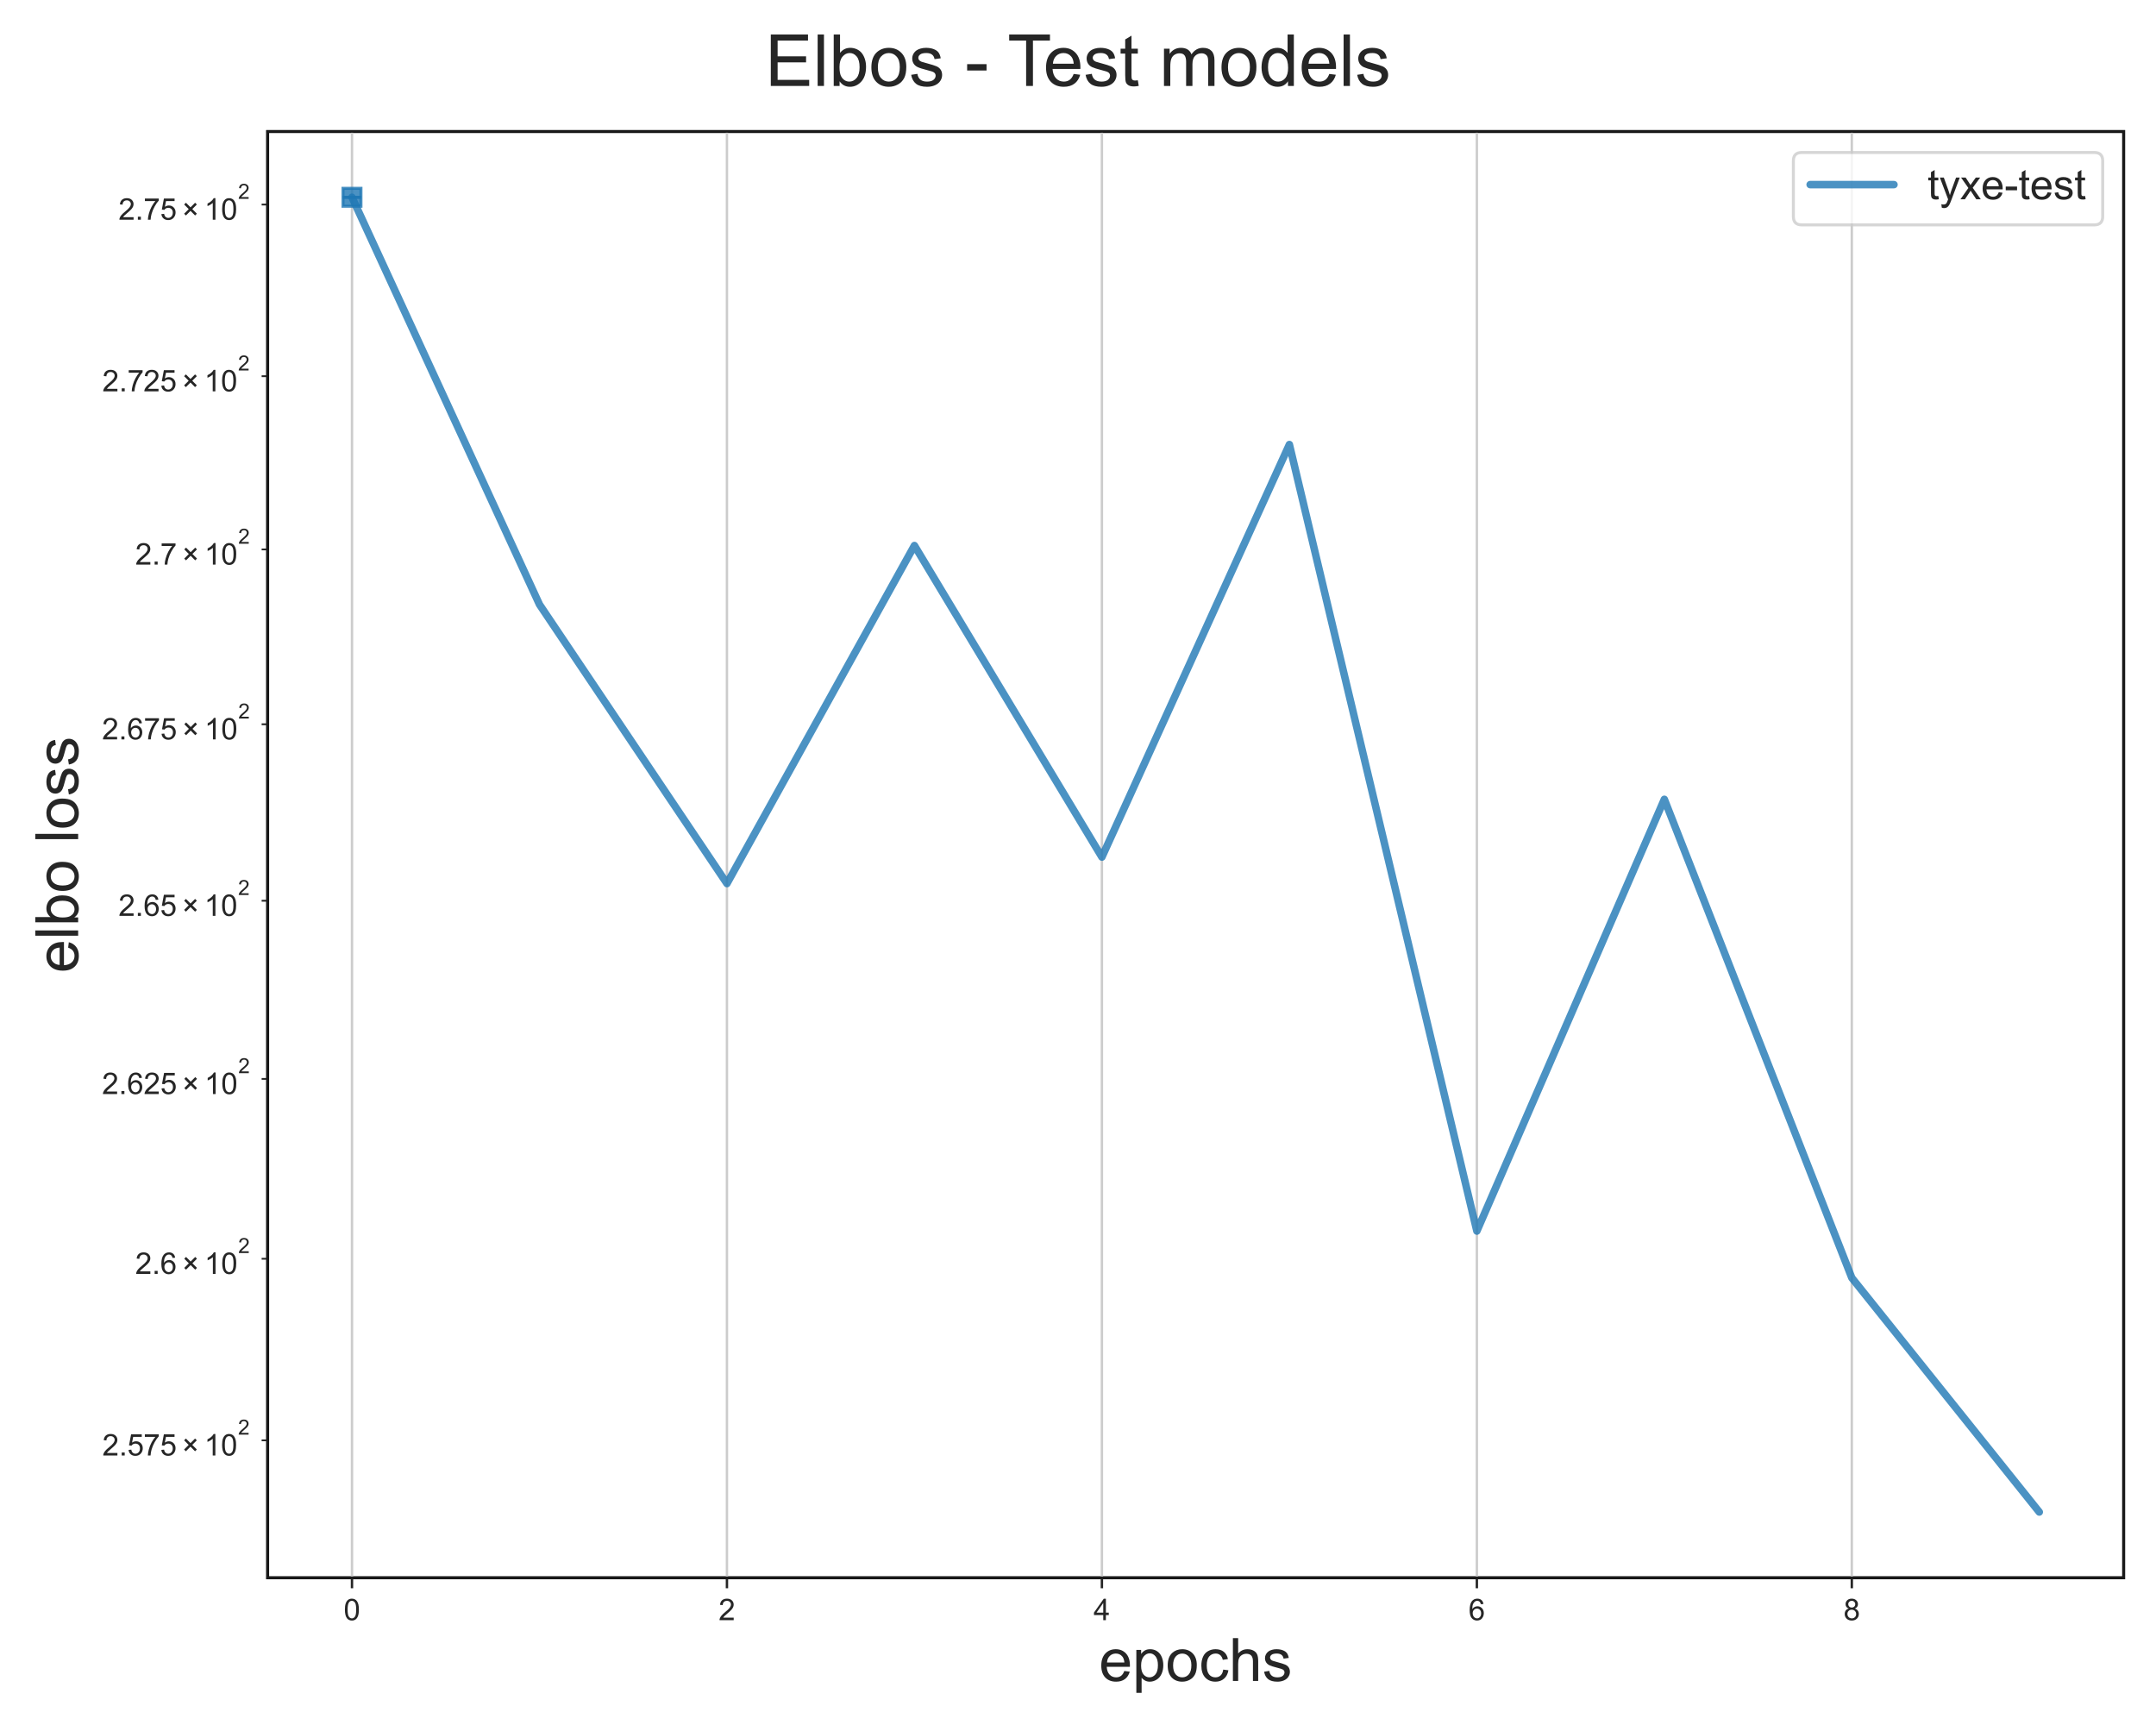
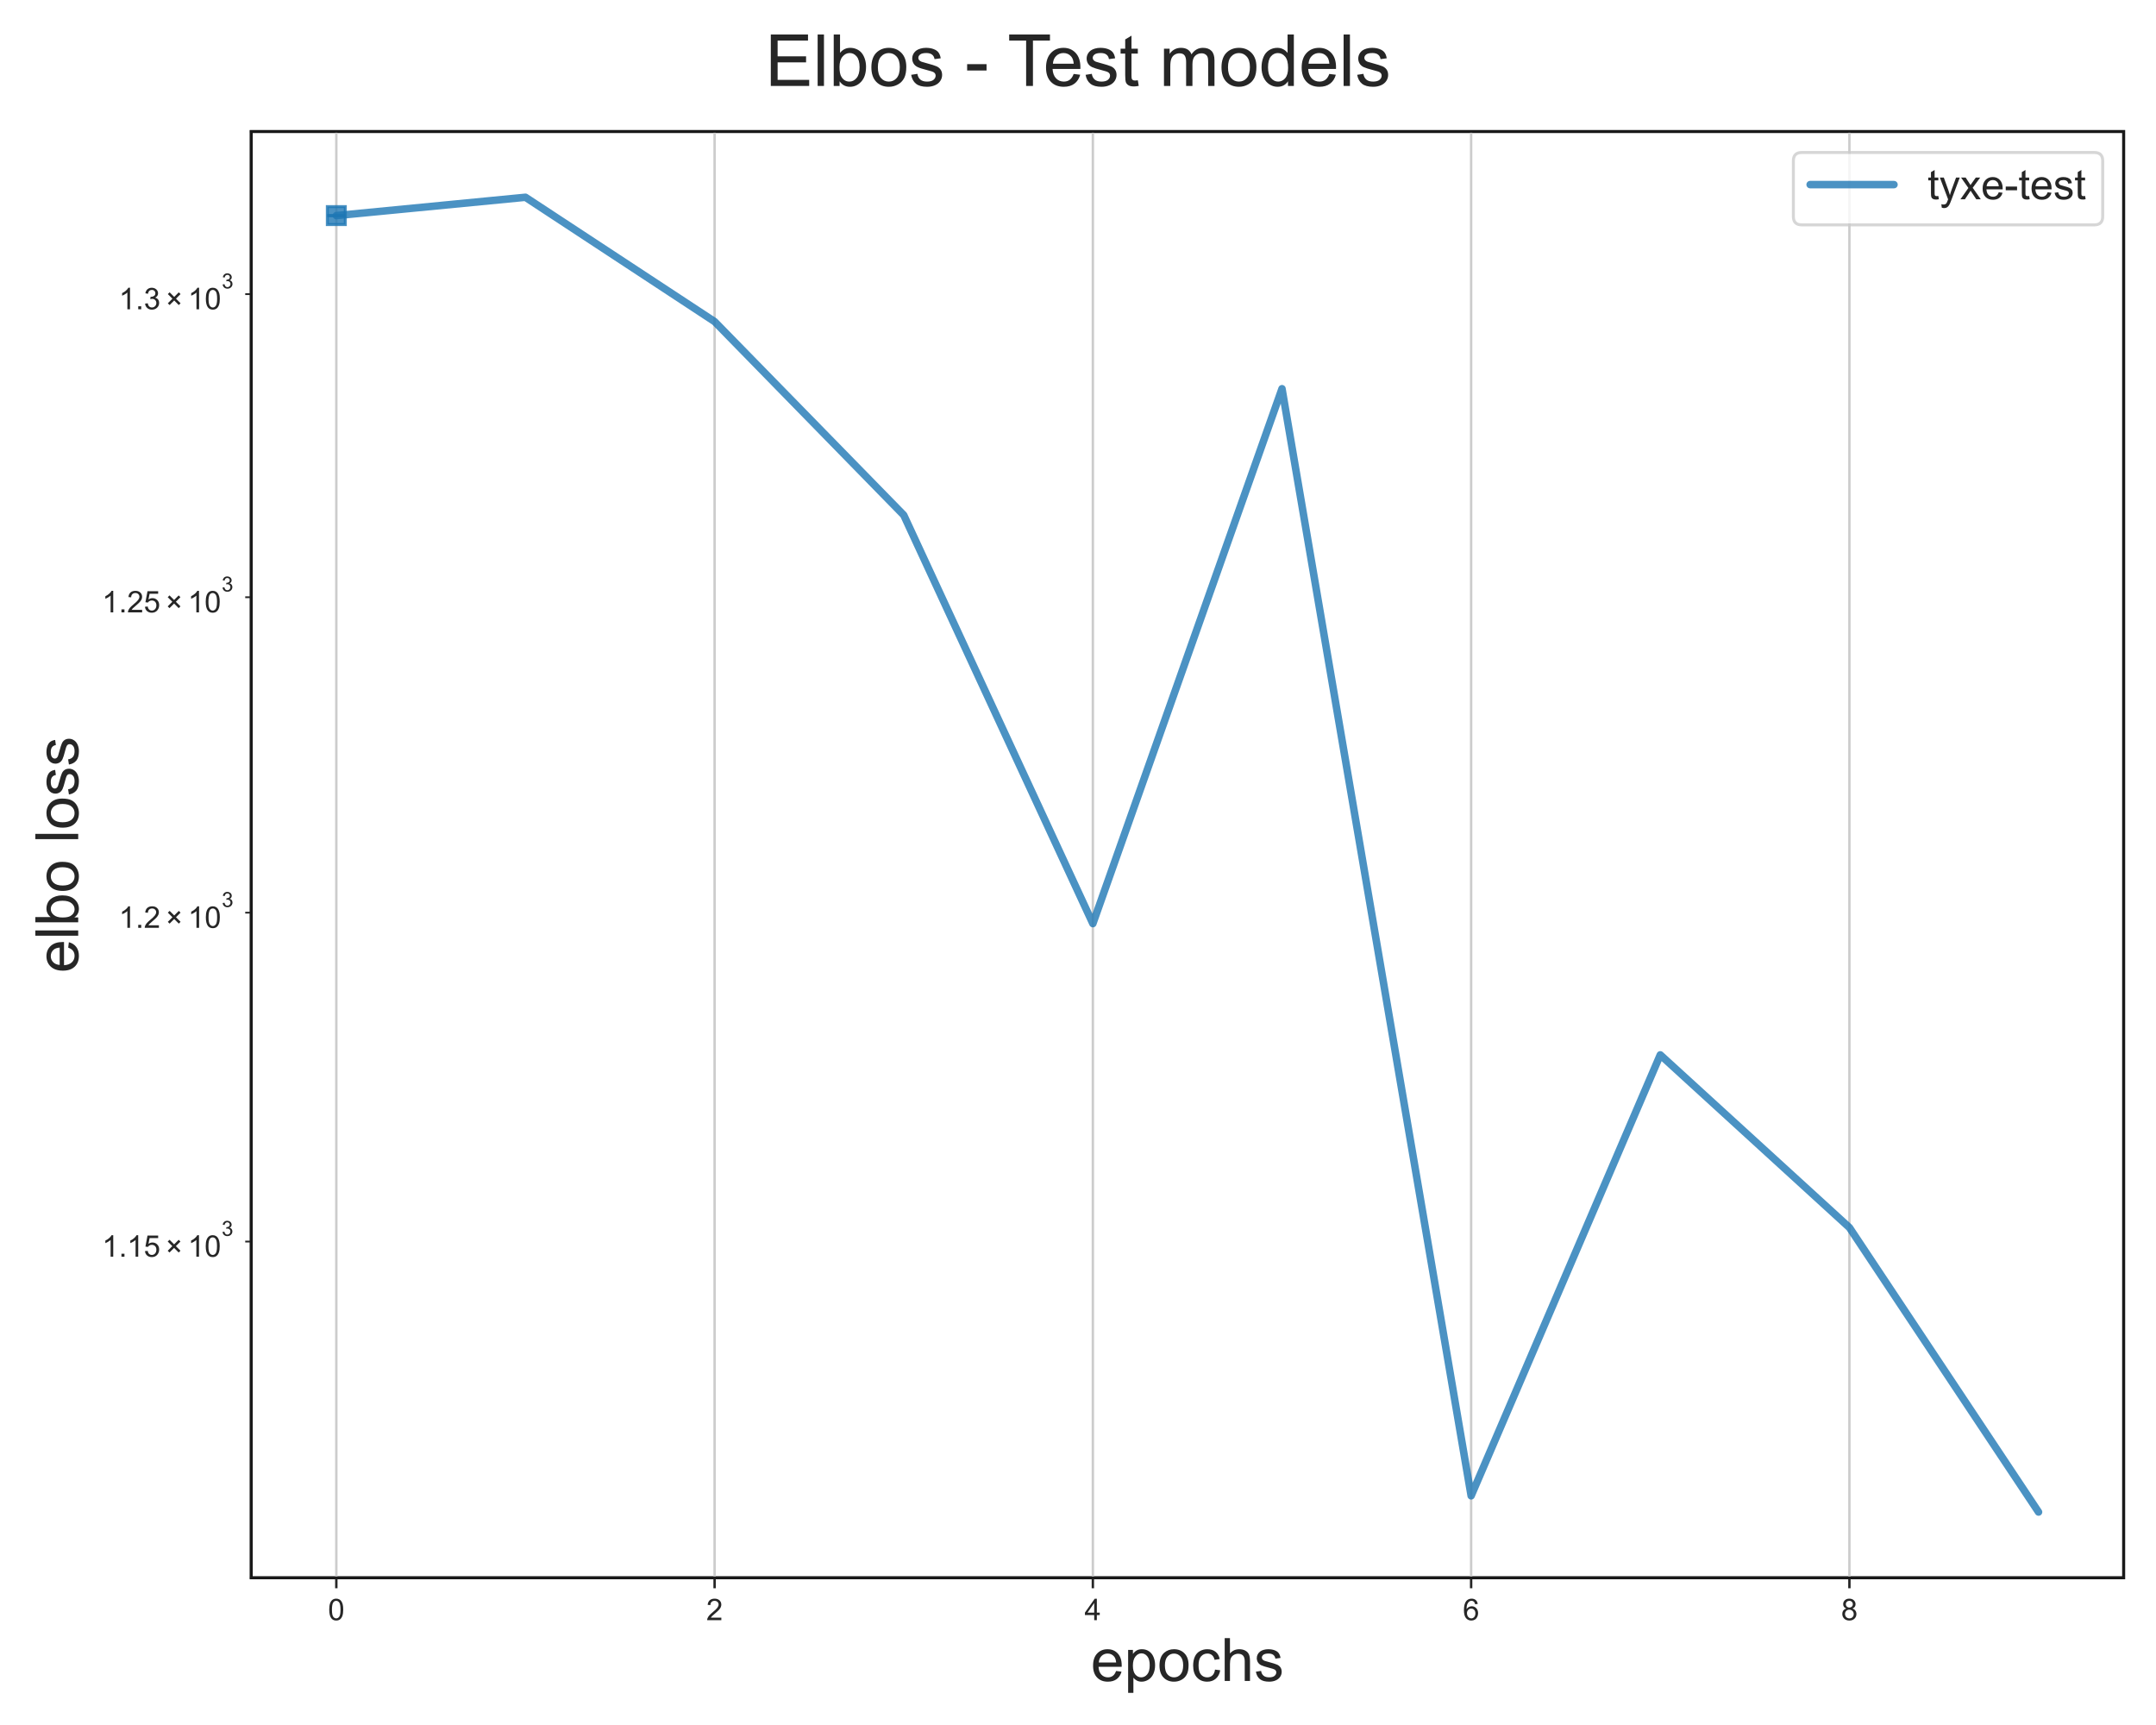
<svg xmlns="http://www.w3.org/2000/svg" xmlns:xlink="http://www.w3.org/1999/xlink" width="720pt" height="576pt" viewBox="0 0 720 576" version="1.1">
  <defs>
    <style type="text/css">*{stroke-linejoin: round; stroke-linecap: butt}</style>
  </defs>
  <g id="figure_1">
    <g id="patch_1">
      <path d="M 0 576  L 720 576  L 720 0  L 0 0  z " style="fill: #ffffff" />
    </g>
    <g id="axes_1">
      <g id="patch_2">
-         <path d="M 89.374 526.84  L 709.2 526.84  L 709.2 43.92  L 89.374 43.92  z " style="fill: #ffffff; stroke: #000000; stroke-linejoin: miter" />
+         <path d="M 83.891 526.84  L 709.2 526.84  L 709.2 43.92  L 83.891 43.92  z " style="fill: #ffffff; stroke: #000000; stroke-linejoin: miter" />
      </g>
      <g id="matplotlib.axis_1">
        <g id="xtick_1">
          <g id="line2d_1">
-             <path d="M 117.548 526.84  L 117.548 43.92  " clip-path="url(#pff522f93d0)" style="fill: none; stroke: #cccccc; stroke-width: 0.8; stroke-linecap: round" />
+             <path d="M 112.315 526.84  L 112.315 43.92  " clip-path="url(#pc8fa80cc5d)" style="fill: none; stroke: #cccccc; stroke-width: 0.8; stroke-linecap: round" />
          </g>
          <g id="line2d_2">
            <defs>
-               <path id="m9ca52f2a12" d="M 0 0  L 0 3.5  " style="stroke: #262626; stroke-width: 0.8" />
-             </defs>
-             <g>
-               <use xlink:href="#m9ca52f2a12" x="117.548" y="526.84" style="fill: #262626; stroke: #262626; stroke-width: 0.8" />
+               <path id="mae79336287" d="M 0 0  L 0 3.5  " style="stroke: #262626; stroke-width: 0.8" />
+             </defs>
+             <g>
+               <use xlink:href="#mae79336287" x="112.315" y="526.84" style="fill: #262626; stroke: #262626; stroke-width: 0.8" />
            </g>
          </g>
          <g id="text_1">
-             <g style="fill: #262626" transform="translate(114.7675 540.9978)scale(0.1 -0.1)">
+             <g style="fill: #262626" transform="translate(109.5341 540.9978)scale(0.1 -0.1)">
              <defs>
                <path id="ArialMT-30" d="M 266 2259  Q 266 3072 433 3567  Q 600 4063 929 4331  Q 1259 4600 1759 4600  Q 2128 4600 2406 4451  Q 2684 4303 2865 4023  Q 3047 3744 3150 3342  Q 3253 2941 3253 2259  Q 3253 1453 3087 958  Q 2922 463 2592 192  Q 2263 -78 1759 -78  Q 1097 -78 719 397  Q 266 969 266 2259  z M 844 2259  Q 844 1131 1108 757  Q 1372 384 1759 384  Q 2147 384 2411 759  Q 2675 1134 2675 2259  Q 2675 3391 2411 3762  Q 2147 4134 1753 4134  Q 1366 4134 1134 3806  Q 844 3388 844 2259  z " transform="scale(0.015625)" />
              </defs>
              <use xlink:href="#ArialMT-30" />
            </g>
          </g>
        </g>
        <g id="xtick_2">
          <g id="line2d_3">
-             <path d="M 242.765 526.84  L 242.765 43.92  " clip-path="url(#pff522f93d0)" style="fill: none; stroke: #cccccc; stroke-width: 0.8; stroke-linecap: round" />
+             <path d="M 238.639 526.84  L 238.639 43.92  " clip-path="url(#pc8fa80cc5d)" style="fill: none; stroke: #cccccc; stroke-width: 0.8; stroke-linecap: round" />
          </g>
          <g id="line2d_4">
            <g>
-               <use xlink:href="#m9ca52f2a12" x="242.765" y="526.84" style="fill: #262626; stroke: #262626; stroke-width: 0.8" />
+               <use xlink:href="#mae79336287" x="238.639" y="526.84" style="fill: #262626; stroke: #262626; stroke-width: 0.8" />
            </g>
          </g>
          <g id="text_2">
-             <g style="fill: #262626" transform="translate(239.9849 540.9978)scale(0.1 -0.1)">
+             <g style="fill: #262626" transform="translate(235.859 540.9978)scale(0.1 -0.1)">
              <defs>
                <path id="ArialMT-32" d="M 3222 541  L 3222 0  L 194 0  Q 188 203 259 391  Q 375 700 629 1000  Q 884 1300 1366 1694  Q 2113 2306 2375 2664  Q 2638 3022 2638 3341  Q 2638 3675 2398 3904  Q 2159 4134 1775 4134  Q 1369 4134 1125 3890  Q 881 3647 878 3216  L 300 3275  Q 359 3922 746 4261  Q 1134 4600 1788 4600  Q 2447 4600 2831 4234  Q 3216 3869 3216 3328  Q 3216 3053 3103 2787  Q 2991 2522 2730 2228  Q 2469 1934 1863 1422  Q 1356 997 1212 845  Q 1069 694 975 541  L 3222 541  z " transform="scale(0.015625)" />
              </defs>
              <use xlink:href="#ArialMT-32" />
            </g>
          </g>
        </g>
        <g id="xtick_3">
          <g id="line2d_5">
-             <path d="M 367.983 526.84  L 367.983 43.92  " clip-path="url(#pff522f93d0)" style="fill: none; stroke: #cccccc; stroke-width: 0.8; stroke-linecap: round" />
+             <path d="M 364.964 526.84  L 364.964 43.92  " clip-path="url(#pc8fa80cc5d)" style="fill: none; stroke: #cccccc; stroke-width: 0.8; stroke-linecap: round" />
          </g>
          <g id="line2d_6">
            <g>
-               <use xlink:href="#m9ca52f2a12" x="367.983" y="526.84" style="fill: #262626; stroke: #262626; stroke-width: 0.8" />
+               <use xlink:href="#mae79336287" x="364.964" y="526.84" style="fill: #262626; stroke: #262626; stroke-width: 0.8" />
            </g>
          </g>
          <g id="text_3">
-             <g style="fill: #262626" transform="translate(365.2022 540.9978)scale(0.1 -0.1)">
+             <g style="fill: #262626" transform="translate(362.184 540.9978)scale(0.1 -0.1)">
              <defs>
                <path id="ArialMT-34" d="M 2069 0  L 2069 1097  L 81 1097  L 81 1613  L 2172 4581  L 2631 4581  L 2631 1613  L 3250 1613  L 3250 1097  L 2631 1097  L 2631 0  L 2069 0  z M 2069 1613  L 2069 3678  L 634 1613  L 2069 1613  z " transform="scale(0.015625)" />
              </defs>
              <use xlink:href="#ArialMT-34" />
            </g>
          </g>
        </g>
        <g id="xtick_4">
          <g id="line2d_7">
-             <path d="M 493.2 526.84  L 493.2 43.92  " clip-path="url(#pff522f93d0)" style="fill: none; stroke: #cccccc; stroke-width: 0.8; stroke-linecap: round" />
+             <path d="M 491.289 526.84  L 491.289 43.92  " clip-path="url(#pc8fa80cc5d)" style="fill: none; stroke: #cccccc; stroke-width: 0.8; stroke-linecap: round" />
          </g>
          <g id="line2d_8">
            <g>
-               <use xlink:href="#m9ca52f2a12" x="493.2" y="526.84" style="fill: #262626; stroke: #262626; stroke-width: 0.8" />
+               <use xlink:href="#mae79336287" x="491.289" y="526.84" style="fill: #262626; stroke: #262626; stroke-width: 0.8" />
            </g>
          </g>
          <g id="text_4">
-             <g style="fill: #262626" transform="translate(490.4196 540.9978)scale(0.1 -0.1)">
+             <g style="fill: #262626" transform="translate(488.509 540.9978)scale(0.1 -0.1)">
              <defs>
                <path id="ArialMT-36" d="M 3184 3459  L 2625 3416  Q 2550 3747 2413 3897  Q 2184 4138 1850 4138  Q 1581 4138 1378 3988  Q 1113 3794 959 3422  Q 806 3050 800 2363  Q 1003 2672 1297 2822  Q 1591 2972 1913 2972  Q 2475 2972 2870 2558  Q 3266 2144 3266 1488  Q 3266 1056 3080 686  Q 2894 316 2569 119  Q 2244 -78 1831 -78  Q 1128 -78 684 439  Q 241 956 241 2144  Q 241 3472 731 4075  Q 1159 4600 1884 4600  Q 2425 4600 2770 4297  Q 3116 3994 3184 3459  z M 888 1484  Q 888 1194 1011 928  Q 1134 663 1356 523  Q 1578 384 1822 384  Q 2178 384 2434 671  Q 2691 959 2691 1453  Q 2691 1928 2437 2201  Q 2184 2475 1800 2475  Q 1419 2475 1153 2201  Q 888 1928 888 1484  z " transform="scale(0.015625)" />
              </defs>
              <use xlink:href="#ArialMT-36" />
            </g>
          </g>
        </g>
        <g id="xtick_5">
          <g id="line2d_9">
-             <path d="M 618.417 526.84  L 618.417 43.92  " clip-path="url(#pff522f93d0)" style="fill: none; stroke: #cccccc; stroke-width: 0.8; stroke-linecap: round" />
+             <path d="M 617.614 526.84  L 617.614 43.92  " clip-path="url(#pc8fa80cc5d)" style="fill: none; stroke: #cccccc; stroke-width: 0.8; stroke-linecap: round" />
          </g>
          <g id="line2d_10">
            <g>
-               <use xlink:href="#m9ca52f2a12" x="618.417" y="526.84" style="fill: #262626; stroke: #262626; stroke-width: 0.8" />
+               <use xlink:href="#mae79336287" x="617.614" y="526.84" style="fill: #262626; stroke: #262626; stroke-width: 0.8" />
            </g>
          </g>
          <g id="text_5">
-             <g style="fill: #262626" transform="translate(615.6369 540.9978)scale(0.1 -0.1)">
+             <g style="fill: #262626" transform="translate(614.8339 540.9978)scale(0.1 -0.1)">
              <defs>
                <path id="ArialMT-38" d="M 1131 2484  Q 781 2613 612 2850  Q 444 3088 444 3419  Q 444 3919 803 4259  Q 1163 4600 1759 4600  Q 2359 4600 2725 4251  Q 3091 3903 3091 3403  Q 3091 3084 2923 2848  Q 2756 2613 2416 2484  Q 2838 2347 3058 2040  Q 3278 1734 3278 1309  Q 3278 722 2862 322  Q 2447 -78 1769 -78  Q 1091 -78 675 323  Q 259 725 259 1325  Q 259 1772 486 2073  Q 713 2375 1131 2484  z M 1019 3438  Q 1019 3113 1228 2906  Q 1438 2700 1772 2700  Q 2097 2700 2305 2904  Q 2513 3109 2513 3406  Q 2513 3716 2298 3927  Q 2084 4138 1766 4138  Q 1444 4138 1231 3931  Q 1019 3725 1019 3438  z M 838 1322  Q 838 1081 952 856  Q 1066 631 1291 507  Q 1516 384 1775 384  Q 2178 384 2440 643  Q 2703 903 2703 1303  Q 2703 1709 2433 1975  Q 2163 2241 1756 2241  Q 1359 2241 1098 1978  Q 838 1716 838 1322  z " transform="scale(0.015625)" />
              </defs>
              <use xlink:href="#ArialMT-38" />
            </g>
          </g>
        </g>
        <g id="text_6">
-           <g style="fill: #262626" transform="translate(367.0433 561.3009)scale(0.2 -0.2)">
+           <g style="fill: #262626" transform="translate(364.302 561.3009)scale(0.2 -0.2)">
            <defs>
              <path id="ArialMT-65" d="M 2694 1069  L 3275 997  Q 3138 488 2766 206  Q 2394 -75 1816 -75  Q 1088 -75 661 373  Q 234 822 234 1631  Q 234 2469 665 2931  Q 1097 3394 1784 3394  Q 2450 3394 2872 2941  Q 3294 2488 3294 1666  Q 3294 1616 3291 1516  L 816 1516  Q 847 969 1125 678  Q 1403 388 1819 388  Q 2128 388 2347 550  Q 2566 713 2694 1069  z M 847 1978  L 2700 1978  Q 2663 2397 2488 2606  Q 2219 2931 1791 2931  Q 1403 2931 1139 2672  Q 875 2413 847 1978  z " transform="scale(0.015625)" />
              <path id="ArialMT-70" d="M 422 -1272  L 422 3319  L 934 3319  L 934 2888  Q 1116 3141 1344 3267  Q 1572 3394 1897 3394  Q 2322 3394 2647 3175  Q 2972 2956 3137 2557  Q 3303 2159 3303 1684  Q 3303 1175 3120 767  Q 2938 359 2589 142  Q 2241 -75 1856 -75  Q 1575 -75 1351 44  Q 1128 163 984 344  L 984 -1272  L 422 -1272  z M 931 1641  Q 931 1000 1190 694  Q 1450 388 1819 388  Q 2194 388 2461 705  Q 2728 1022 2728 1688  Q 2728 2322 2467 2637  Q 2206 2953 1844 2953  Q 1484 2953 1207 2617  Q 931 2281 931 1641  z " transform="scale(0.015625)" />
              <path id="ArialMT-6f" d="M 213 1659  Q 213 2581 725 3025  Q 1153 3394 1769 3394  Q 2453 3394 2887 2945  Q 3322 2497 3322 1706  Q 3322 1066 3130 698  Q 2938 331 2570 128  Q 2203 -75 1769 -75  Q 1072 -75 642 372  Q 213 819 213 1659  z M 791 1659  Q 791 1022 1069 705  Q 1347 388 1769 388  Q 2188 388 2466 706  Q 2744 1025 2744 1678  Q 2744 2294 2464 2611  Q 2184 2928 1769 2928  Q 1347 2928 1069 2612  Q 791 2297 791 1659  z " transform="scale(0.015625)" />
              <path id="ArialMT-63" d="M 2588 1216  L 3141 1144  Q 3050 572 2676 248  Q 2303 -75 1759 -75  Q 1078 -75 664 370  Q 250 816 250 1647  Q 250 2184 428 2587  Q 606 2991 970 3192  Q 1334 3394 1763 3394  Q 2303 3394 2647 3120  Q 2991 2847 3088 2344  L 2541 2259  Q 2463 2594 2264 2762  Q 2066 2931 1784 2931  Q 1359 2931 1093 2626  Q 828 2322 828 1663  Q 828 994 1084 691  Q 1341 388 1753 388  Q 2084 388 2306 591  Q 2528 794 2588 1216  z " transform="scale(0.015625)" />
              <path id="ArialMT-68" d="M 422 0  L 422 4581  L 984 4581  L 984 2938  Q 1378 3394 1978 3394  Q 2347 3394 2619 3248  Q 2891 3103 3008 2847  Q 3125 2591 3125 2103  L 3125 0  L 2563 0  L 2563 2103  Q 2563 2525 2380 2717  Q 2197 2909 1863 2909  Q 1613 2909 1392 2779  Q 1172 2650 1078 2428  Q 984 2206 984 1816  L 984 0  L 422 0  z " transform="scale(0.015625)" />
              <path id="ArialMT-73" d="M 197 991  L 753 1078  Q 800 744 1014 566  Q 1228 388 1613 388  Q 2000 388 2187 545  Q 2375 703 2375 916  Q 2375 1106 2209 1216  Q 2094 1291 1634 1406  Q 1016 1563 777 1677  Q 538 1791 414 1992  Q 291 2194 291 2438  Q 291 2659 392 2848  Q 494 3038 669 3163  Q 800 3259 1026 3326  Q 1253 3394 1513 3394  Q 1903 3394 2198 3281  Q 2494 3169 2634 2976  Q 2775 2784 2828 2463  L 2278 2388  Q 2241 2644 2061 2787  Q 1881 2931 1553 2931  Q 1166 2931 1000 2803  Q 834 2675 834 2503  Q 834 2394 903 2306  Q 972 2216 1119 2156  Q 1203 2125 1616 2013  Q 2213 1853 2448 1751  Q 2684 1650 2818 1456  Q 2953 1263 2953 975  Q 2953 694 2789 445  Q 2625 197 2315 61  Q 2006 -75 1616 -75  Q 969 -75 630 194  Q 291 463 197 991  z " transform="scale(0.015625)" />
            </defs>
            <use xlink:href="#ArialMT-65" />
            <use xlink:href="#ArialMT-70" x="55.615" />
            <use xlink:href="#ArialMT-6f" x="111.23" />
            <use xlink:href="#ArialMT-63" x="166.846" />
            <use xlink:href="#ArialMT-68" x="216.846" />
            <use xlink:href="#ArialMT-73" x="272.461" />
          </g>
        </g>
      </g>
      <g id="matplotlib.axis_2">
        <g id="ytick_1">
          <g id="line2d_11">
            <defs>
-               <path id="m9567d0c0c4" d="M 0 0  L -2 0  " style="stroke: #262626; stroke-width: 0.6" />
-             </defs>
-             <g>
-               <use xlink:href="#m9567d0c0c4" x="89.374" y="480.951" style="fill: #262626; stroke: #262626; stroke-width: 0.6" />
+               <path id="mc8534d1e45" d="M 0 0  L -2 0  " style="stroke: #262626; stroke-width: 0.6" />
+             </defs>
+             <g>
+               <use xlink:href="#mc8534d1e45" x="83.891" y="414.581" style="fill: #262626; stroke: #262626; stroke-width: 0.6" />
            </g>
          </g>
          <g id="text_7">
-             <g style="fill: #262626" transform="translate(34.17409 486.1075)scale(0.1 -0.1)">
-               <defs>
+             <g style="fill: #262626" transform="translate(34.09141 419.737)scale(0.1 -0.1)">
+               <defs>
+                 <path id="ArialMT-31" d="M 2384 0  L 1822 0  L 1822 3584  Q 1619 3391 1289 3197  Q 959 3003 697 2906  L 697 3450  Q 1169 3672 1522 3987  Q 1875 4303 2022 4600  L 2384 4600  L 2384 0  z " transform="scale(0.015625)" />
                <path id="ArialMT-2e" d="M 581 0  L 581 641  L 1222 641  L 1222 0  L 581 0  z " transform="scale(0.015625)" />
                <path id="ArialMT-35" d="M 266 1200  L 856 1250  Q 922 819 1161 601  Q 1400 384 1738 384  Q 2144 384 2425 690  Q 2706 997 2706 1503  Q 2706 1984 2436 2262  Q 2166 2541 1728 2541  Q 1456 2541 1237 2417  Q 1019 2294 894 2097  L 366 2166  L 809 4519  L 3088 4519  L 3088 3981  L 1259 3981  L 1013 2750  Q 1425 3038 1878 3038  Q 2478 3038 2890 2622  Q 3303 2206 3303 1553  Q 3303 931 2941 478  Q 2500 -78 1738 -78  Q 1113 -78 717 272  Q 322 622 266 1200  z " transform="scale(0.015625)" />
-                 <path id="ArialMT-37" d="M 303 3981  L 303 4522  L 3269 4522  L 3269 4084  Q 2831 3619 2401 2847  Q 1972 2075 1738 1259  Q 1569 684 1522 0  L 944 0  Q 953 541 1156 1306  Q 1359 2072 1739 2783  Q 2119 3494 2547 3981  L 303 3981  z " transform="scale(0.015625)" />
                <path id="ArialMT-d7" d="M 503 1278  L 1488 2263  L 506 3244  L 888 3625  L 1869 2644  L 2847 3622  L 3222 3244  L 2247 2266  L 3228 1284  L 2847 903  L 1866 1884  L 881 900  L 503 1278  z " transform="scale(0.015625)" />
-                 <path id="ArialMT-31" d="M 2384 0  L 1822 0  L 1822 3584  Q 1619 3391 1289 3197  Q 959 3003 697 2906  L 697 3450  Q 1169 3672 1522 3987  Q 1875 4303 2022 4600  L 2384 4600  L 2384 0  z " transform="scale(0.015625)" />
-               </defs>
-               <use xlink:href="#ArialMT-32" transform="translate(0 0.99375)" />
+                 <path id="ArialMT-33" d="M 269 1209  L 831 1284  Q 928 806 1161 595  Q 1394 384 1728 384  Q 2125 384 2398 659  Q 2672 934 2672 1341  Q 2672 1728 2419 1979  Q 2166 2231 1775 2231  Q 1616 2231 1378 2169  L 1441 2663  Q 1497 2656 1531 2656  Q 1891 2656 2178 2843  Q 2466 3031 2466 3422  Q 2466 3731 2256 3934  Q 2047 4138 1716 4138  Q 1388 4138 1169 3931  Q 950 3725 888 3313  L 325 3413  Q 428 3978 793 4289  Q 1159 4600 1703 4600  Q 2078 4600 2393 4439  Q 2709 4278 2876 4000  Q 3044 3722 3044 3409  Q 3044 3113 2884 2869  Q 2725 2625 2413 2481  Q 2819 2388 3044 2092  Q 3269 1797 3269 1353  Q 3269 753 2831 336  Q 2394 -81 1725 -81  Q 1122 -81 723 278  Q 325 638 269 1209  z " transform="scale(0.015625)" />
+               </defs>
+               <use xlink:href="#ArialMT-31" transform="translate(0 0.99375)" />
              <use xlink:href="#ArialMT-2e" transform="translate(55.61523 0.99375)" />
-               <use xlink:href="#ArialMT-35" transform="translate(83.39844 0.99375)" />
-               <use xlink:href="#ArialMT-37" transform="translate(137.2637 0.99375)" />
-               <use xlink:href="#ArialMT-35" transform="translate(192.8789 0.99375)" />
-               <use xlink:href="#ArialMT-d7" transform="translate(265.1543 0.99375)" />
-               <use xlink:href="#ArialMT-31" transform="translate(340.2129 0.99375)" />
-               <use xlink:href="#ArialMT-30" transform="translate(395.8281 0.99375)" />
-               <use xlink:href="#ArialMT-32" transform="translate(453.1857 70.6875)scale(0.7)" />
-             </g>
-           </g>
-         </g>
-         <g id="ytick_2">
-           <g id="line2d_12">
-             <g>
-               <use xlink:href="#m9567d0c0c4" x="89.374" y="420.314" style="fill: #262626; stroke: #262626; stroke-width: 0.6" />
-             </g>
-           </g>
-           <g id="text_8">
-             <g style="fill: #262626" transform="translate(45.17409 425.4704)scale(0.1 -0.1)">
-               <use xlink:href="#ArialMT-32" transform="translate(0 0.99375)" />
-               <use xlink:href="#ArialMT-2e" transform="translate(55.61523 0.99375)" />
-               <use xlink:href="#ArialMT-36" transform="translate(83.39844 0.99375)" />
-               <use xlink:href="#ArialMT-d7" transform="translate(155.6738 0.99375)" />
-               <use xlink:href="#ArialMT-31" transform="translate(230.7324 0.99375)" />
-               <use xlink:href="#ArialMT-30" transform="translate(286.3477 0.99375)" />
-               <use xlink:href="#ArialMT-32" transform="translate(343.7052 70.6875)scale(0.7)" />
-             </g>
-           </g>
-         </g>
-         <g id="ytick_3">
-           <g id="line2d_13">
-             <g>
-               <use xlink:href="#m9567d0c0c4" x="89.374" y="360.257" style="fill: #262626; stroke: #262626; stroke-width: 0.6" />
-             </g>
-           </g>
-           <g id="text_9">
-             <g style="fill: #262626" transform="translate(34.07409 365.4135)scale(0.1 -0.1)">
-               <use xlink:href="#ArialMT-32" transform="translate(0 0.99375)" />
-               <use xlink:href="#ArialMT-2e" transform="translate(55.61523 0.99375)" />
-               <use xlink:href="#ArialMT-36" transform="translate(83.39844 0.99375)" />
-               <use xlink:href="#ArialMT-32" transform="translate(139.0137 0.99375)" />
-               <use xlink:href="#ArialMT-35" transform="translate(194.6289 0.99375)" />
-               <use xlink:href="#ArialMT-d7" transform="translate(266.9043 0.99375)" />
-               <use xlink:href="#ArialMT-31" transform="translate(341.9629 0.99375)" />
-               <use xlink:href="#ArialMT-30" transform="translate(397.5781 0.99375)" />
-               <use xlink:href="#ArialMT-32" transform="translate(454.9357 70.6875)scale(0.7)" />
-             </g>
-           </g>
-         </g>
-         <g id="ytick_4">
-           <g id="line2d_14">
-             <g>
-               <use xlink:href="#m9567d0c0c4" x="89.374" y="300.77" style="fill: #262626; stroke: #262626; stroke-width: 0.6" />
-             </g>
-           </g>
-           <g id="text_10">
-             <g style="fill: #262626" transform="translate(39.57409 305.926)scale(0.1 -0.1)">
-               <use xlink:href="#ArialMT-32" transform="translate(0 0.99375)" />
-               <use xlink:href="#ArialMT-2e" transform="translate(55.61523 0.99375)" />
-               <use xlink:href="#ArialMT-36" transform="translate(83.39844 0.99375)" />
+               <use xlink:href="#ArialMT-31" transform="translate(83.39844 0.99375)" />
              <use xlink:href="#ArialMT-35" transform="translate(139.0137 0.99375)" />
              <use xlink:href="#ArialMT-d7" transform="translate(211.2891 0.99375)" />
              <use xlink:href="#ArialMT-31" transform="translate(286.3477 0.99375)" />
              <use xlink:href="#ArialMT-30" transform="translate(341.9629 0.99375)" />
-               <use xlink:href="#ArialMT-32" transform="translate(399.3205 70.6875)scale(0.7)" />
-             </g>
-           </g>
-         </g>
-         <g id="ytick_5">
-           <g id="line2d_15">
-             <g>
-               <use xlink:href="#m9567d0c0c4" x="89.374" y="241.841" style="fill: #262626; stroke: #262626; stroke-width: 0.6" />
-             </g>
-           </g>
-           <g id="text_11">
-             <g style="fill: #262626" transform="translate(34.07409 246.997)scale(0.1 -0.1)">
-               <use xlink:href="#ArialMT-32" transform="translate(0 0.99375)" />
+               <use xlink:href="#ArialMT-33" transform="translate(399.3205 70.6875)scale(0.7)" />
+             </g>
+           </g>
+         </g>
+         <g id="ytick_2">
+           <g id="line2d_12">
+             <g>
+               <use xlink:href="#mc8534d1e45" x="83.891" y="304.758" style="fill: #262626; stroke: #262626; stroke-width: 0.6" />
+             </g>
+           </g>
+           <g id="text_8">
+             <g style="fill: #262626" transform="translate(39.69141 309.9143)scale(0.1 -0.1)">
+               <use xlink:href="#ArialMT-31" transform="translate(0 0.99375)" />
              <use xlink:href="#ArialMT-2e" transform="translate(55.61523 0.99375)" />
-               <use xlink:href="#ArialMT-36" transform="translate(83.39844 0.99375)" />
-               <use xlink:href="#ArialMT-37" transform="translate(139.0137 0.99375)" />
-               <use xlink:href="#ArialMT-35" transform="translate(194.6289 0.99375)" />
-               <use xlink:href="#ArialMT-d7" transform="translate(266.9043 0.99375)" />
-               <use xlink:href="#ArialMT-31" transform="translate(341.9629 0.99375)" />
-               <use xlink:href="#ArialMT-30" transform="translate(397.5781 0.99375)" />
-               <use xlink:href="#ArialMT-32" transform="translate(454.9357 70.6875)scale(0.7)" />
-             </g>
-           </g>
-         </g>
-         <g id="ytick_6">
-           <g id="line2d_16">
-             <g>
-               <use xlink:href="#m9567d0c0c4" x="89.374" y="183.46" style="fill: #262626; stroke: #262626; stroke-width: 0.6" />
-             </g>
-           </g>
-           <g id="text_12">
-             <g style="fill: #262626" transform="translate(45.17409 188.6162)scale(0.1 -0.1)">
-               <use xlink:href="#ArialMT-32" transform="translate(0 0.99375)" />
-               <use xlink:href="#ArialMT-2e" transform="translate(55.61523 0.99375)" />
-               <use xlink:href="#ArialMT-37" transform="translate(83.39844 0.99375)" />
+               <use xlink:href="#ArialMT-32" transform="translate(83.39844 0.99375)" />
              <use xlink:href="#ArialMT-d7" transform="translate(155.6738 0.99375)" />
              <use xlink:href="#ArialMT-31" transform="translate(230.7324 0.99375)" />
              <use xlink:href="#ArialMT-30" transform="translate(286.3477 0.99375)" />
-               <use xlink:href="#ArialMT-32" transform="translate(343.7052 70.6875)scale(0.7)" />
-             </g>
-           </g>
-         </g>
-         <g id="ytick_7">
-           <g id="line2d_17">
-             <g>
-               <use xlink:href="#m9567d0c0c4" x="89.374" y="125.617" style="fill: #262626; stroke: #262626; stroke-width: 0.6" />
-             </g>
-           </g>
-           <g id="text_13">
-             <g style="fill: #262626" transform="translate(34.17409 130.7735)scale(0.1 -0.1)">
-               <use xlink:href="#ArialMT-32" transform="translate(0 0.99375)" />
+               <use xlink:href="#ArialMT-33" transform="translate(343.7052 70.6875)scale(0.7)" />
+             </g>
+           </g>
+         </g>
+         <g id="ytick_3">
+           <g id="line2d_13">
+             <g>
+               <use xlink:href="#mc8534d1e45" x="83.891" y="199.419" style="fill: #262626; stroke: #262626; stroke-width: 0.6" />
+             </g>
+           </g>
+           <g id="text_9">
+             <g style="fill: #262626" transform="translate(34.09141 204.5755)scale(0.1 -0.1)">
+               <use xlink:href="#ArialMT-31" transform="translate(0 0.99375)" />
              <use xlink:href="#ArialMT-2e" transform="translate(55.61523 0.99375)" />
-               <use xlink:href="#ArialMT-37" transform="translate(83.39844 0.99375)" />
-               <use xlink:href="#ArialMT-32" transform="translate(137.2637 0.99375)" />
-               <use xlink:href="#ArialMT-35" transform="translate(192.8789 0.99375)" />
-               <use xlink:href="#ArialMT-d7" transform="translate(265.1543 0.99375)" />
-               <use xlink:href="#ArialMT-31" transform="translate(340.2129 0.99375)" />
-               <use xlink:href="#ArialMT-30" transform="translate(395.8281 0.99375)" />
-               <use xlink:href="#ArialMT-32" transform="translate(453.1857 70.6875)scale(0.7)" />
-             </g>
-           </g>
-         </g>
-         <g id="ytick_8">
-           <g id="line2d_18">
-             <g>
-               <use xlink:href="#m9567d0c0c4" x="89.374" y="68.303" style="fill: #262626; stroke: #262626; stroke-width: 0.6" />
-             </g>
-           </g>
-           <g id="text_14">
-             <g style="fill: #262626" transform="translate(39.57409 73.45901)scale(0.1 -0.1)">
-               <use xlink:href="#ArialMT-32" transform="translate(0 0.99375)" />
-               <use xlink:href="#ArialMT-2e" transform="translate(55.61523 0.99375)" />
-               <use xlink:href="#ArialMT-37" transform="translate(83.39844 0.99375)" />
+               <use xlink:href="#ArialMT-32" transform="translate(83.39844 0.99375)" />
              <use xlink:href="#ArialMT-35" transform="translate(139.0137 0.99375)" />
              <use xlink:href="#ArialMT-d7" transform="translate(211.2891 0.99375)" />
              <use xlink:href="#ArialMT-31" transform="translate(286.3477 0.99375)" />
              <use xlink:href="#ArialMT-30" transform="translate(341.9629 0.99375)" />
-               <use xlink:href="#ArialMT-32" transform="translate(399.3205 70.6875)scale(0.7)" />
-             </g>
-           </g>
-         </g>
-         <g id="text_15">
-           <g style="fill: #262626" transform="translate(26.09909 324.8456)rotate(-90)scale(0.2 -0.2)">
+               <use xlink:href="#ArialMT-33" transform="translate(399.3205 70.6875)scale(0.7)" />
+             </g>
+           </g>
+         </g>
+         <g id="ytick_4">
+           <g id="line2d_14">
+             <g>
+               <use xlink:href="#mc8534d1e45" x="83.891" y="98.212" style="fill: #262626; stroke: #262626; stroke-width: 0.6" />
+             </g>
+           </g>
+           <g id="text_10">
+             <g style="fill: #262626" transform="translate(39.69141 103.3687)scale(0.1 -0.1)">
+               <use xlink:href="#ArialMT-31" transform="translate(0 0.99375)" />
+               <use xlink:href="#ArialMT-2e" transform="translate(55.61523 0.99375)" />
+               <use xlink:href="#ArialMT-33" transform="translate(83.39844 0.99375)" />
+               <use xlink:href="#ArialMT-d7" transform="translate(155.6738 0.99375)" />
+               <use xlink:href="#ArialMT-31" transform="translate(230.7324 0.99375)" />
+               <use xlink:href="#ArialMT-30" transform="translate(286.3477 0.99375)" />
+               <use xlink:href="#ArialMT-33" transform="translate(343.7052 70.6875)scale(0.7)" />
+             </g>
+           </g>
+         </g>
+         <g id="text_11">
+           <g style="fill: #262626" transform="translate(26.11641 324.8456)rotate(-90)scale(0.2 -0.2)">
            <defs>
              <path id="ArialMT-6c" d="M 409 0  L 409 4581  L 972 4581  L 972 0  L 409 0  z " transform="scale(0.015625)" />
              <path id="ArialMT-62" d="M 941 0  L 419 0  L 419 4581  L 981 4581  L 981 2947  Q 1338 3394 1891 3394  Q 2197 3394 2470 3270  Q 2744 3147 2920 2923  Q 3097 2700 3197 2384  Q 3297 2069 3297 1709  Q 3297 856 2875 390  Q 2453 -75 1863 -75  Q 1275 -75 941 416  L 941 0  z M 934 1684  Q 934 1088 1097 822  Q 1363 388 1816 388  Q 2184 388 2453 708  Q 2722 1028 2722 1663  Q 2722 2313 2464 2622  Q 2206 2931 1841 2931  Q 1472 2931 1203 2611  Q 934 2291 934 1684  z " transform="scale(0.015625)" />
              <path id="ArialMT-20" transform="scale(0.015625)" />
            </defs>
            <use xlink:href="#ArialMT-65" />
            <use xlink:href="#ArialMT-6c" x="55.615" />
            <use xlink:href="#ArialMT-62" x="77.832" />
            <use xlink:href="#ArialMT-6f" x="133.447" />
            <use xlink:href="#ArialMT-20" x="189.062" />
            <use xlink:href="#ArialMT-6c" x="216.846" />
            <use xlink:href="#ArialMT-6f" x="239.062" />
            <use xlink:href="#ArialMT-73" x="294.678" />
            <use xlink:href="#ArialMT-73" x="344.678" />
          </g>
        </g>
      </g>
-       <g id="line2d_19">
-         <path d="M 117.548 65.871  L 180.157 201.848  L 242.765 295.036  L 305.374 182.153  L 367.983 286.195  L 430.591 148.427  L 493.2 411.079  L 555.809 266.899  L 618.417 426.694  L 681.026 504.889  " clip-path="url(#pff522f93d0)" style="fill: none; stroke: #1f77b4; stroke-opacity: 0.8; stroke-width: 2.5; stroke-linecap: round" />
+       <g id="line2d_15">
+         <path d="M 112.315 71.991  L 175.477 65.871  L 238.639 107.38  L 301.802 171.994  L 364.964 308.406  L 428.127 129.795  L 491.289 499.47  L 554.452 352.231  L 617.614 409.898  L 680.777 504.889  " clip-path="url(#pc8fa80cc5d)" style="fill: none; stroke: #1f77b4; stroke-opacity: 0.8; stroke-width: 2.5; stroke-linecap: round" />
      </g>
      <g id="LineCollection_1">
-         <path d="M 117.548 65.871  L 117.548 65.871  " clip-path="url(#pff522f93d0)" style="fill: none; stroke: #1f77b4; stroke-opacity: 0.8; stroke-width: 2" />
-       </g>
-       <g id="line2d_20">
+         <path d="M 112.315 71.991  L 112.315 71.991  " clip-path="url(#pc8fa80cc5d)" style="fill: none; stroke: #1f77b4; stroke-opacity: 0.8; stroke-width: 2" />
+       </g>
+       <g id="line2d_16">
        <defs>
-           <path id="m43fc5d3758" d="M 3 0  L -3 -0  " style="stroke: #1f77b4; stroke-opacity: 0.8" />
+           <path id="m6a232513a5" d="M 3 0  L -3 -0  " style="stroke: #1f77b4; stroke-opacity: 0.8" />
        </defs>
-         <g clip-path="url(#pff522f93d0)">
-           <use xlink:href="#m43fc5d3758" x="117.548" y="65.871" style="fill: #1f77b4; fill-opacity: 0.8; stroke: #1f77b4; stroke-opacity: 0.8" />
-         </g>
-       </g>
-       <g id="line2d_21">
-         <g clip-path="url(#pff522f93d0)">
-           <use xlink:href="#m43fc5d3758" x="117.548" y="65.871" style="fill: #1f77b4; fill-opacity: 0.8; stroke: #1f77b4; stroke-opacity: 0.8" />
-         </g>
-       </g>
-       <g id="line2d_22">
+         <g clip-path="url(#pc8fa80cc5d)">
+           <use xlink:href="#m6a232513a5" x="112.315" y="71.991" style="fill: #1f77b4; fill-opacity: 0.8; stroke: #1f77b4; stroke-opacity: 0.8" />
+         </g>
+       </g>
+       <g id="line2d_17">
+         <g clip-path="url(#pc8fa80cc5d)">
+           <use xlink:href="#m6a232513a5" x="112.315" y="71.991" style="fill: #1f77b4; fill-opacity: 0.8; stroke: #1f77b4; stroke-opacity: 0.8" />
+         </g>
+       </g>
+       <g id="line2d_18">
        <defs>
-           <path id="m3d988c0792" d="M -3 3  L 3 3  L 3 -3  L -3 -3  z " style="stroke: #1f77b4; stroke-opacity: 0.8; stroke-linejoin: miter" />
+           <path id="m02a2a4f6ab" d="M -3 3  L 3 3  L 3 -3  L -3 -3  z " style="stroke: #1f77b4; stroke-opacity: 0.8; stroke-linejoin: miter" />
        </defs>
-         <g clip-path="url(#pff522f93d0)">
-           <use xlink:href="#m3d988c0792" x="117.548" y="65.871" style="fill: #1f77b4; fill-opacity: 0.8; stroke: #1f77b4; stroke-opacity: 0.8; stroke-linejoin: miter" />
+         <g clip-path="url(#pc8fa80cc5d)">
+           <use xlink:href="#m02a2a4f6ab" x="112.315" y="71.991" style="fill: #1f77b4; fill-opacity: 0.8; stroke: #1f77b4; stroke-opacity: 0.8; stroke-linejoin: miter" />
        </g>
      </g>
      <g id="patch_3">
-         <path d="M 89.374 526.84  L 89.374 43.92  " style="fill: none; stroke: #1a1a1a; stroke-width: 0.8; stroke-linejoin: miter; stroke-linecap: square" />
+         <path d="M 83.891 526.84  L 83.891 43.92  " style="fill: none; stroke: #1a1a1a; stroke-width: 0.8; stroke-linejoin: miter; stroke-linecap: square" />
      </g>
      <g id="patch_4">
        <path d="M 709.2 526.84  L 709.2 43.92  " style="fill: none; stroke: #1a1a1a; stroke-width: 0.8; stroke-linejoin: miter; stroke-linecap: square" />
      </g>
      <g id="patch_5">
-         <path d="M 89.374 526.84  L 709.2 526.84  " style="fill: none; stroke: #1a1a1a; stroke-width: 0.8; stroke-linejoin: miter; stroke-linecap: square" />
+         <path d="M 83.891 526.84  L 709.2 526.84  " style="fill: none; stroke: #1a1a1a; stroke-width: 0.8; stroke-linejoin: miter; stroke-linecap: square" />
      </g>
      <g id="patch_6">
-         <path d="M 89.374 43.92  L 709.2 43.92  " style="fill: none; stroke: #1a1a1a; stroke-width: 0.8; stroke-linejoin: miter; stroke-linecap: square" />
+         <path d="M 83.891 43.92  L 709.2 43.92  " style="fill: none; stroke: #1a1a1a; stroke-width: 0.8; stroke-linejoin: miter; stroke-linecap: square" />
      </g>
      <g id="legend_1">
        <g id="patch_7">
          <path d="M 601.7 75.088  L 699.4 75.088  Q 702.2 75.088 702.2 72.287  L 702.2 53.72  Q 702.2 50.92 699.4 50.92  L 601.7 50.92  Q 598.9 50.92 598.9 53.72  L 598.9 72.287  Q 598.9 75.088 601.7 75.088  z " style="fill: #ffffff; opacity: 0.8; stroke: #cccccc; stroke-linejoin: miter" />
        </g>
-         <g id="line2d_23">
+         <g id="line2d_19">
          <path d="M 604.5 61.641  L 618.5 61.641  L 632.5 61.641  " style="fill: none; stroke: #1f77b4; stroke-opacity: 0.8; stroke-width: 2.5; stroke-linecap: round" />
        </g>
-         <g id="text_16">
+         <g id="text_12">
          <g style="fill: #262626" transform="translate(643.6997 66.54094)scale(0.14 -0.14)">
            <defs>
              <path id="ArialMT-74" d="M 1650 503  L 1731 6  Q 1494 -44 1306 -44  Q 1000 -44 831 53  Q 663 150 594 308  Q 525 466 525 972  L 525 2881  L 113 2881  L 113 3319  L 525 3319  L 525 4141  L 1084 4478  L 1084 3319  L 1650 3319  L 1650 2881  L 1084 2881  L 1084 941  Q 1084 700 1114 631  Q 1144 563 1211 522  Q 1278 481 1403 481  Q 1497 481 1650 503  z " transform="scale(0.015625)" />
              <path id="ArialMT-79" d="M 397 -1278  L 334 -750  Q 519 -800 656 -800  Q 844 -800 956 -737  Q 1069 -675 1141 -563  Q 1194 -478 1313 -144  Q 1328 -97 1363 -6  L 103 3319  L 709 3319  L 1400 1397  Q 1534 1031 1641 628  Q 1738 1016 1872 1384  L 2581 3319  L 3144 3319  L 1881 -56  Q 1678 -603 1566 -809  Q 1416 -1088 1222 -1217  Q 1028 -1347 759 -1347  Q 597 -1347 397 -1278  z " transform="scale(0.015625)" />
              <path id="ArialMT-78" d="M 47 0  L 1259 1725  L 138 3319  L 841 3319  L 1350 2541  Q 1494 2319 1581 2169  Q 1719 2375 1834 2534  L 2394 3319  L 3066 3319  L 1919 1756  L 3153 0  L 2463 0  L 1781 1031  L 1600 1309  L 728 0  L 47 0  z " transform="scale(0.015625)" />
              <path id="ArialMT-2d" d="M 203 1375  L 203 1941  L 1931 1941  L 1931 1375  L 203 1375  z " transform="scale(0.015625)" />
            </defs>
            <use xlink:href="#ArialMT-74" />
            <use xlink:href="#ArialMT-79" x="27.783" />
            <use xlink:href="#ArialMT-78" x="77.783" />
            <use xlink:href="#ArialMT-65" x="127.783" />
            <use xlink:href="#ArialMT-2d" x="183.398" />
            <use xlink:href="#ArialMT-74" x="216.699" />
            <use xlink:href="#ArialMT-65" x="244.482" />
            <use xlink:href="#ArialMT-73" x="300.098" />
            <use xlink:href="#ArialMT-74" x="350.098" />
          </g>
        </g>
      </g>
    </g>
-     <g id="text_17">
+     <g id="text_13">
      <g style="fill: #262626" transform="translate(255.5137 28.69875)scale(0.24 -0.24)">
        <defs>
          <path id="ArialMT-45" d="M 506 0  L 506 4581  L 3819 4581  L 3819 4041  L 1113 4041  L 1113 2638  L 3647 2638  L 3647 2100  L 1113 2100  L 1113 541  L 3925 541  L 3925 0  L 506 0  z " transform="scale(0.015625)" />
          <path id="ArialMT-54" d="M 1659 0  L 1659 4041  L 150 4041  L 150 4581  L 3781 4581  L 3781 4041  L 2266 4041  L 2266 0  L 1659 0  z " transform="scale(0.015625)" />
          <path id="ArialMT-6d" d="M 422 0  L 422 3319  L 925 3319  L 925 2853  Q 1081 3097 1340 3245  Q 1600 3394 1931 3394  Q 2300 3394 2536 3241  Q 2772 3088 2869 2813  Q 3263 3394 3894 3394  Q 4388 3394 4653 3120  Q 4919 2847 4919 2278  L 4919 0  L 4359 0  L 4359 2091  Q 4359 2428 4304 2576  Q 4250 2725 4106 2815  Q 3963 2906 3769 2906  Q 3419 2906 3187 2673  Q 2956 2441 2956 1928  L 2956 0  L 2394 0  L 2394 2156  Q 2394 2531 2256 2718  Q 2119 2906 1806 2906  Q 1569 2906 1367 2781  Q 1166 2656 1075 2415  Q 984 2175 984 1722  L 984 0  L 422 0  z " transform="scale(0.015625)" />
          <path id="ArialMT-64" d="M 2575 0  L 2575 419  Q 2259 -75 1647 -75  Q 1250 -75 917 144  Q 584 363 401 755  Q 219 1147 219 1656  Q 219 2153 384 2558  Q 550 2963 881 3178  Q 1213 3394 1622 3394  Q 1922 3394 2156 3267  Q 2391 3141 2538 2938  L 2538 4581  L 3097 4581  L 3097 0  L 2575 0  z M 797 1656  Q 797 1019 1065 703  Q 1334 388 1700 388  Q 2069 388 2326 689  Q 2584 991 2584 1609  Q 2584 2291 2321 2609  Q 2059 2928 1675 2928  Q 1300 2928 1048 2622  Q 797 2316 797 1656  z " transform="scale(0.015625)" />
        </defs>
        <use xlink:href="#ArialMT-45" />
        <use xlink:href="#ArialMT-6c" x="66.699" />
        <use xlink:href="#ArialMT-62" x="88.916" />
        <use xlink:href="#ArialMT-6f" x="144.531" />
        <use xlink:href="#ArialMT-73" x="200.146" />
        <use xlink:href="#ArialMT-20" x="250.146" />
        <use xlink:href="#ArialMT-2d" x="277.93" />
        <use xlink:href="#ArialMT-20" x="311.23" />
        <use xlink:href="#ArialMT-54" x="337.264" />
        <use xlink:href="#ArialMT-65" x="387.223" />
        <use xlink:href="#ArialMT-73" x="442.838" />
        <use xlink:href="#ArialMT-74" x="492.838" />
        <use xlink:href="#ArialMT-20" x="520.621" />
        <use xlink:href="#ArialMT-6d" x="548.404" />
        <use xlink:href="#ArialMT-6f" x="631.705" />
        <use xlink:href="#ArialMT-64" x="687.32" />
        <use xlink:href="#ArialMT-65" x="742.936" />
        <use xlink:href="#ArialMT-6c" x="798.551" />
        <use xlink:href="#ArialMT-73" x="820.768" />
      </g>
    </g>
  </g>
  <defs>
-     <clipPath id="pff522f93d0">
-       <rect x="89.374" y="43.92" width="619.826" height="482.92" />
+     <clipPath id="pc8fa80cc5d">
+       <rect x="83.891" y="43.92" width="625.309" height="482.92" />
    </clipPath>
  </defs>
</svg>
